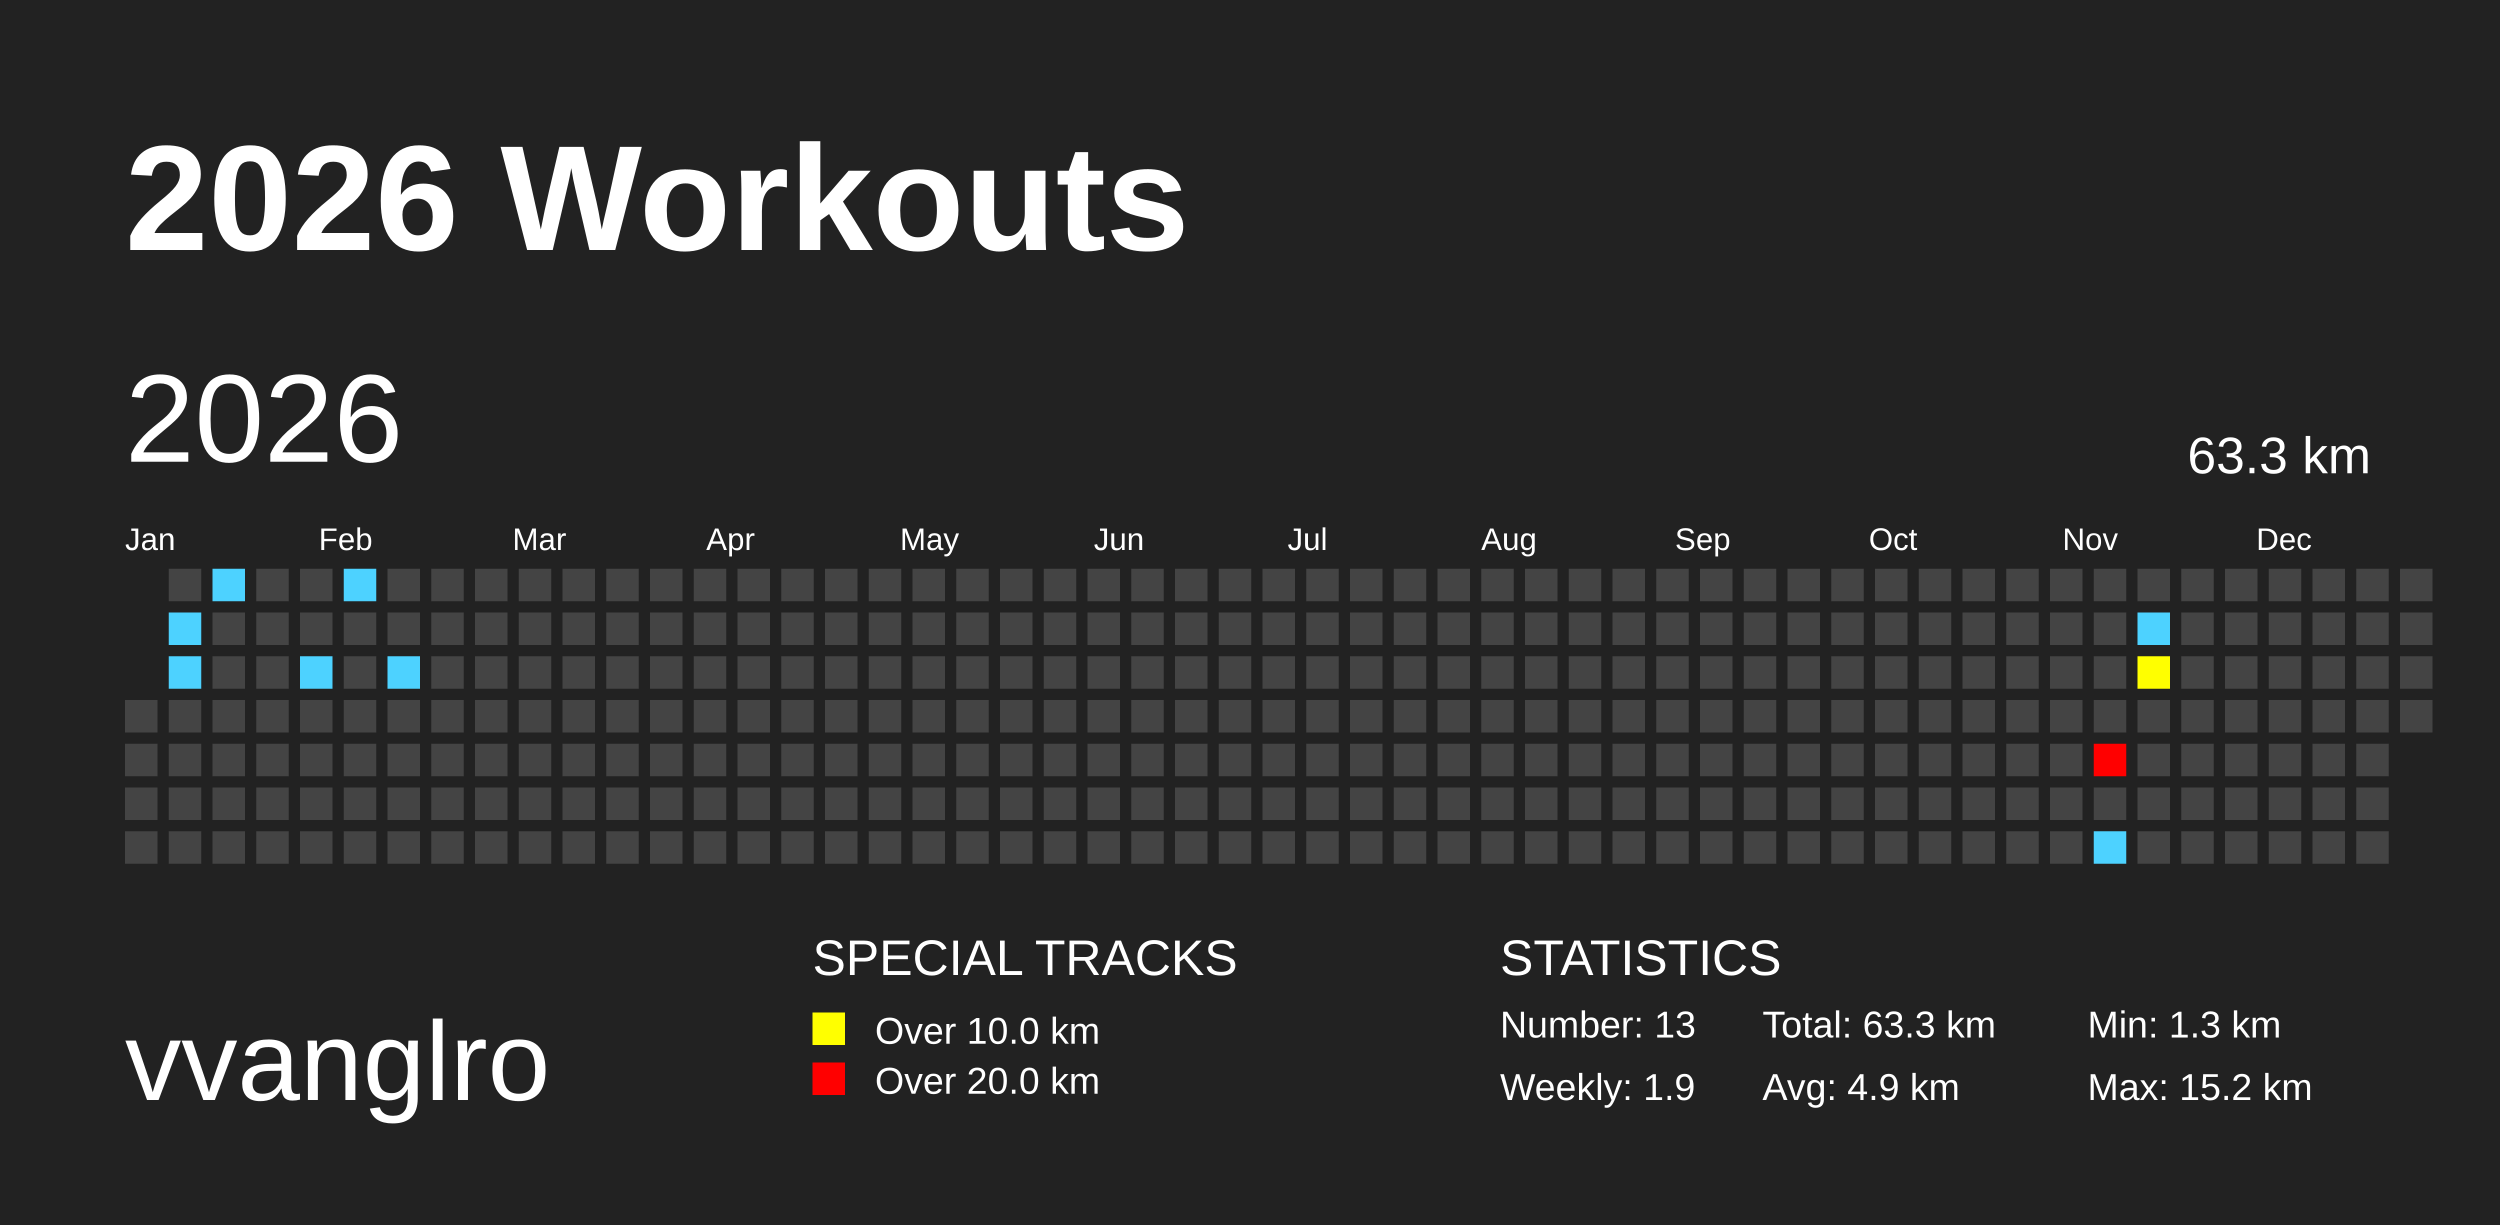
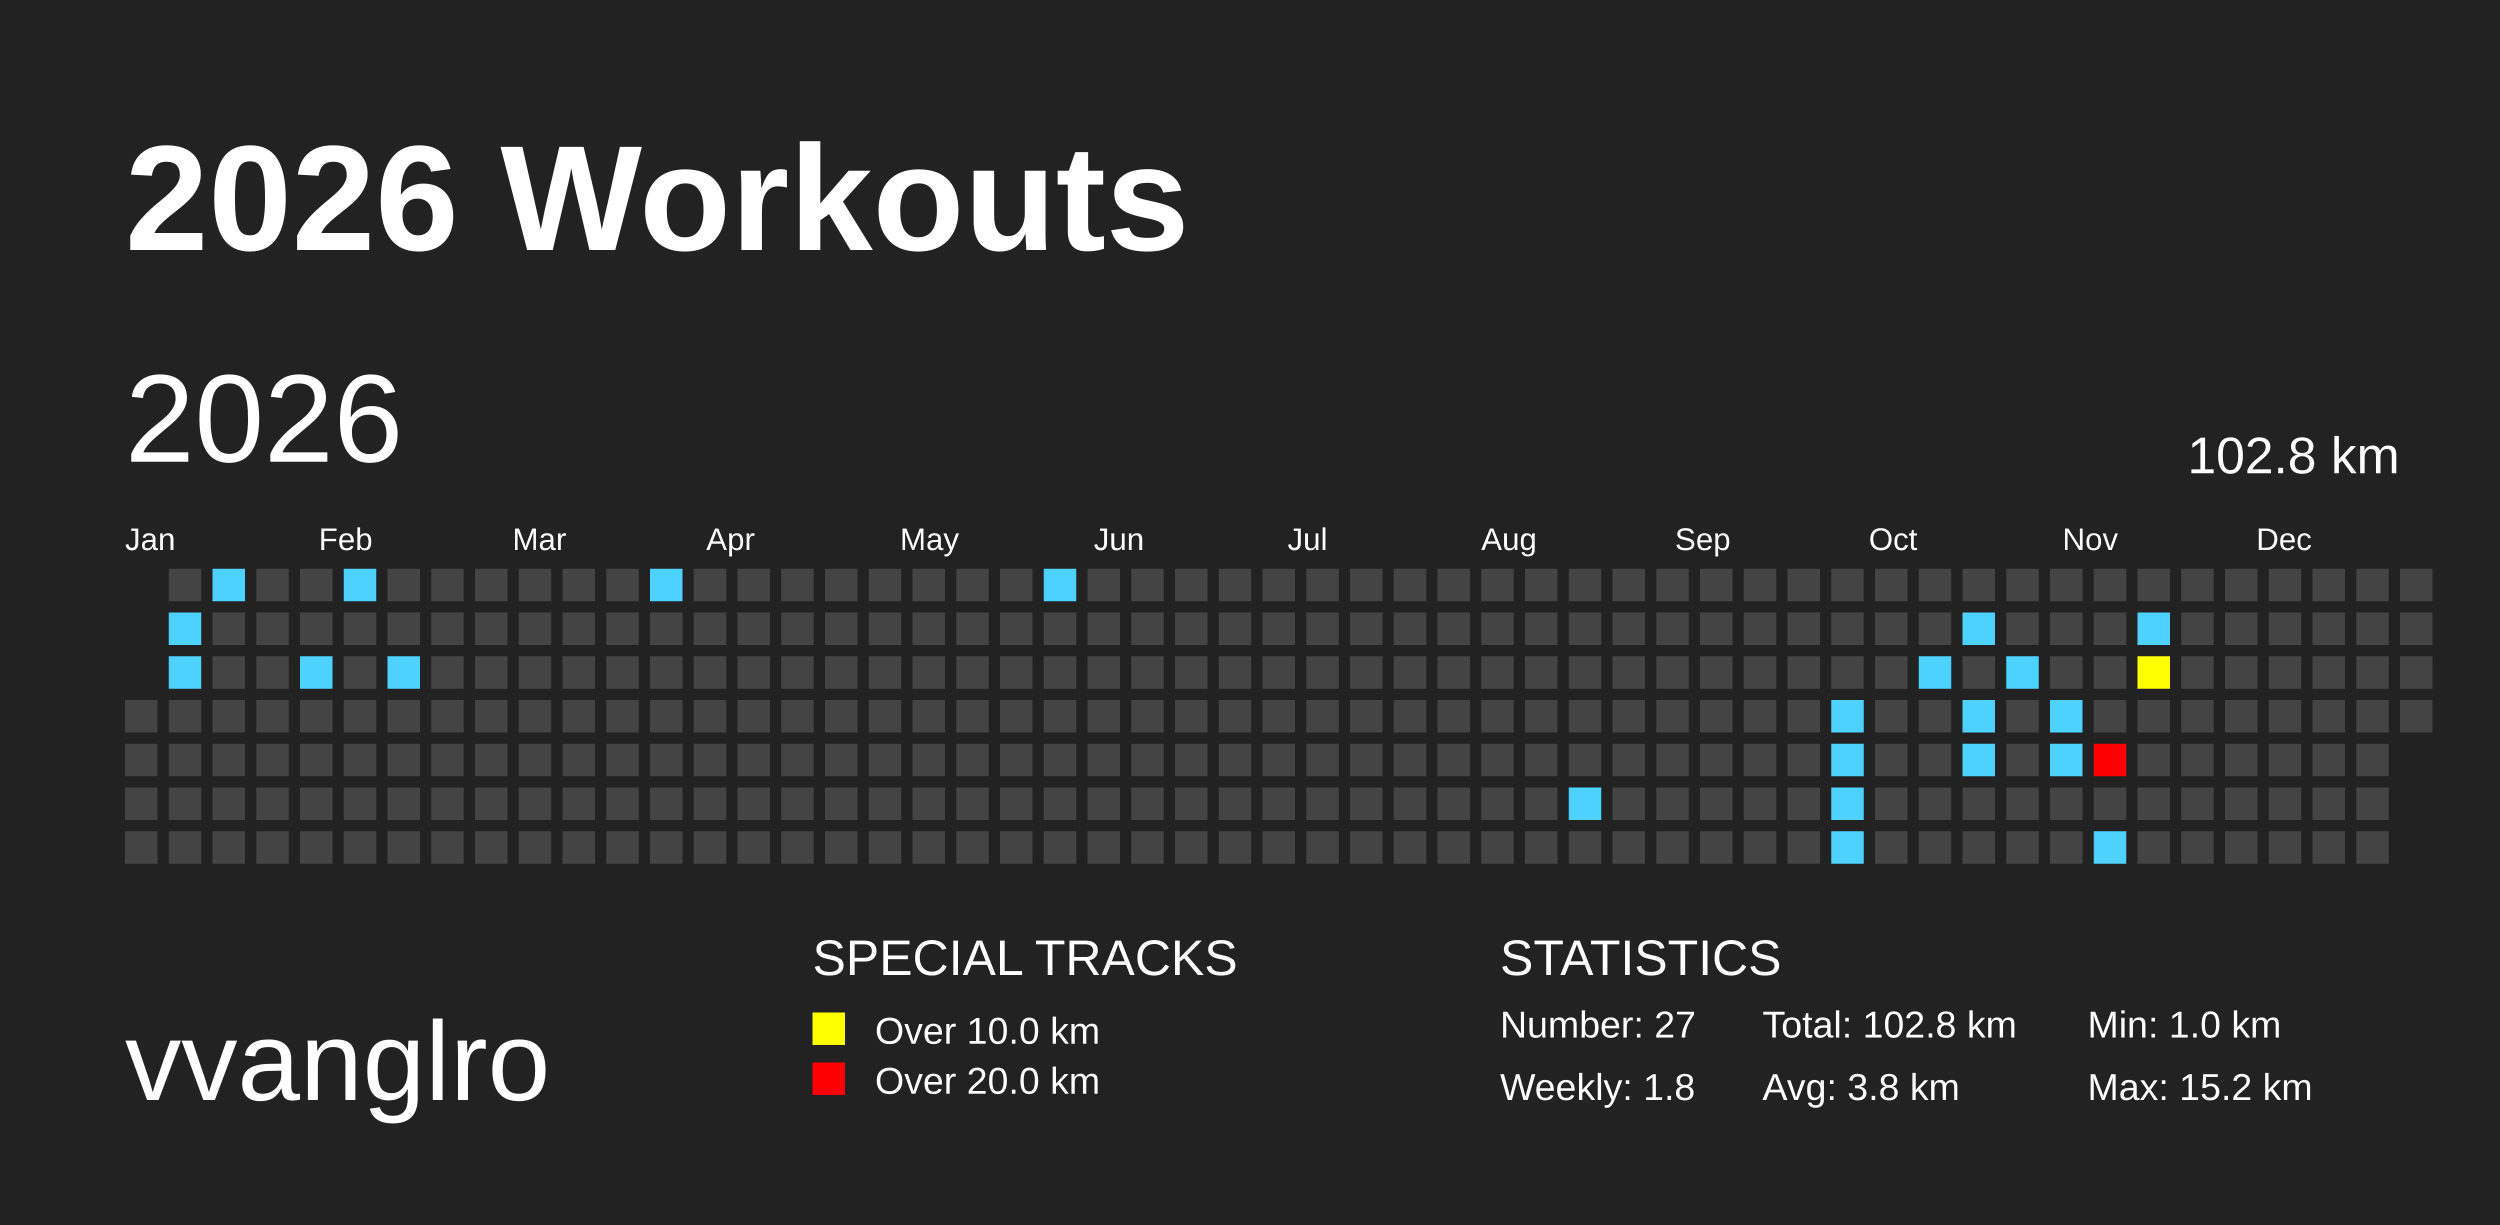
<svg xmlns="http://www.w3.org/2000/svg" baseProfile="full" height="98mm" version="1.1" viewBox="0,0,200,98" width="200mm">
  <defs>
    <pattern height="2" id="indoor-stripe" patternUnits="userSpaceOnUse" width="2">
      <line stroke="white" stroke-opacity="0.45" stroke-width="0.5" x1="0" x2="2" y1="2" y2="0" />
    </pattern>
  </defs>
  <rect fill="#222222" height="98" width="200" x="0" y="0" />
  <text fill="#FFFFFF" style="font-size:12px; font-family:Arial; font-weight:bold;" x="10" y="20">2026 Workouts</text>
  <text fill="#FFFFFF" style="font-size:9px; font-family:Arial" x="10" y="88">vvanglro</text>
  <text fill="#FFFFFF" style="font-size:4px; font-family:Arial" x="65" y="78">SPECIAL TRACKS</text>
  <rect fill="yellow" height="2.6" width="2.6" x="65" y="81" />
  <text fill="#FFFFFF" style="font-size:3px; font-family:Arial" x="70" y="83.5">Over 10.0 km</text>
  <rect fill="red" height="2.6" width="2.6" x="65" y="85" />
  <text fill="#FFFFFF" style="font-size:3px; font-family:Arial" x="70" y="87.5">Over 20.0 km</text>
  <text fill="#FFFFFF" style="font-size:4px; font-family:Arial" x="120" y="78">STATISTICS</text>
-   <text fill="#FFFFFF" style="font-size:3px; font-family:Arial" x="120" y="83">Number: 13</text>
-   <text fill="#FFFFFF" style="font-size:3px; font-family:Arial" x="120" y="88">Weekly: 1.9</text>
-   <text fill="#FFFFFF" style="font-size:3px; font-family:Arial" x="141" y="83">Total: 63.3 km</text>
-   <text fill="#FFFFFF" style="font-size:3px; font-family:Arial" x="141" y="88">Avg: 4.9 km</text>
-   <text fill="#FFFFFF" style="font-size:3px; font-family:Arial" x="167" y="83">Min: 1.3 km</text>
+   <text fill="#FFFFFF" style="font-size:3px; font-family:Arial" x="120" y="83">Number: 27</text>
+   <text fill="#FFFFFF" style="font-size:3px; font-family:Arial" x="120" y="88">Weekly: 1.8</text>
+   <text fill="#FFFFFF" style="font-size:3px; font-family:Arial" x="141" y="83">Total: 102.8 km</text>
+   <text fill="#FFFFFF" style="font-size:3px; font-family:Arial" x="141" y="88">Avg: 3.8 km</text>
+   <text fill="#FFFFFF" style="font-size:3px; font-family:Arial" x="167" y="83">Min: 1.0 km</text>
  <text fill="#FFFFFF" style="font-size:3px; font-family:Arial" x="167" y="88">Max: 15.2 km</text>
  <text dominant-baseline="hanging" fill="#FFFFFF" style="font-size:10.0px; font-family:Arial;" x="10" y="30">2026</text>
-   <text dominant-baseline="hanging" fill="#FFFFFF" style="font-size:4.125px; font-family:Arial;" x="175" y="35">63.3 km</text>
+   <text dominant-baseline="hanging" fill="#FFFFFF" style="font-size:4.125px; font-family:Arial;" x="175" y="35">102.8 km</text>
  <text fill="#FFFFFF" style="font-size:2.5px; font-family:Arial" x="10.0" y="44">Jan</text>
  <text fill="#FFFFFF" style="font-size:2.5px; font-family:Arial" x="25.5" y="44">Feb</text>
  <text fill="#FFFFFF" style="font-size:2.5px; font-family:Arial" x="41.0" y="44">Mar</text>
  <text fill="#FFFFFF" style="font-size:2.5px; font-family:Arial" x="56.5" y="44">Apr</text>
  <text fill="#FFFFFF" style="font-size:2.5px; font-family:Arial" x="72.0" y="44">May</text>
  <text fill="#FFFFFF" style="font-size:2.5px; font-family:Arial" x="87.5" y="44">Jun</text>
  <text fill="#FFFFFF" style="font-size:2.5px; font-family:Arial" x="103.0" y="44">Jul</text>
  <text fill="#FFFFFF" style="font-size:2.5px; font-family:Arial" x="118.5" y="44">Aug</text>
  <text fill="#FFFFFF" style="font-size:2.5px; font-family:Arial" x="134.0" y="44">Sep</text>
  <text fill="#FFFFFF" style="font-size:2.5px; font-family:Arial" x="149.5" y="44">Oct</text>
  <text fill="#FFFFFF" style="font-size:2.5px; font-family:Arial" x="165.0" y="44">Nov</text>
  <text fill="#FFFFFF" style="font-size:2.5px; font-family:Arial" x="180.5" y="44">Dec</text>
  <rect fill="#444444" height="2.6" width="2.6" x="10.0" y="56.0" />
  <rect fill="#444444" height="2.6" width="2.6" x="10.0" y="59.5" />
  <rect fill="#444444" height="2.6" width="2.6" x="10.0" y="63.0" />
  <rect fill="#444444" height="2.6" width="2.6" x="10.0" y="66.5" />
  <rect fill="#444444" height="2.6" width="2.6" x="13.5" y="45.5" />
  <rect fill="#4DD2FF" height="2.6" width="2.6" x="13.5" y="49.0" />
  <rect fill="#4DD2FF" height="2.6" width="2.6" x="13.5" y="52.5" />
  <rect fill="#444444" height="2.6" width="2.6" x="13.5" y="56.0" />
  <rect fill="#444444" height="2.6" width="2.6" x="13.5" y="59.5" />
  <rect fill="#444444" height="2.6" width="2.6" x="13.5" y="63.0" />
  <rect fill="#444444" height="2.6" width="2.6" x="13.5" y="66.5" />
  <rect fill="#4DD2FF" height="2.6" width="2.6" x="17.0" y="45.5" />
  <rect fill="#444444" height="2.6" width="2.6" x="17.0" y="49.0" />
  <rect fill="#444444" height="2.6" width="2.6" x="17.0" y="52.5" />
  <rect fill="#444444" height="2.6" width="2.6" x="17.0" y="56.0" />
  <rect fill="#444444" height="2.6" width="2.6" x="17.0" y="59.5" />
  <rect fill="#444444" height="2.6" width="2.6" x="17.0" y="63.0" />
  <rect fill="#444444" height="2.6" width="2.6" x="17.0" y="66.5" />
  <rect fill="#444444" height="2.6" width="2.6" x="20.5" y="45.5" />
  <rect fill="#444444" height="2.6" width="2.6" x="20.5" y="49.0" />
  <rect fill="#444444" height="2.6" width="2.6" x="20.5" y="52.5" />
  <rect fill="#444444" height="2.6" width="2.6" x="20.5" y="56.0" />
  <rect fill="#444444" height="2.6" width="2.6" x="20.5" y="59.5" />
  <rect fill="#444444" height="2.6" width="2.6" x="20.5" y="63.0" />
  <rect fill="#444444" height="2.6" width="2.6" x="20.5" y="66.5" />
  <rect fill="#444444" height="2.6" width="2.6" x="24.0" y="45.5" />
  <rect fill="#444444" height="2.6" width="2.6" x="24.0" y="49.0" />
  <rect fill="#4DD2FF" height="2.6" width="2.6" x="24.0" y="52.5" />
  <rect fill="#444444" height="2.6" width="2.6" x="24.0" y="56.0" />
  <rect fill="#444444" height="2.6" width="2.6" x="24.0" y="59.5" />
  <rect fill="#444444" height="2.6" width="2.6" x="24.0" y="63.0" />
  <rect fill="#444444" height="2.6" width="2.6" x="24.0" y="66.5" />
  <rect fill="#4DD2FF" height="2.6" width="2.6" x="27.5" y="45.5" />
  <rect fill="#444444" height="2.6" width="2.6" x="27.5" y="49.0" />
  <rect fill="#444444" height="2.6" width="2.6" x="27.5" y="52.5" />
  <rect fill="#444444" height="2.6" width="2.6" x="27.5" y="56.0" />
  <rect fill="#444444" height="2.6" width="2.6" x="27.5" y="59.5" />
  <rect fill="#444444" height="2.6" width="2.6" x="27.5" y="63.0" />
  <rect fill="#444444" height="2.6" width="2.6" x="27.5" y="66.5" />
  <rect fill="#444444" height="2.6" width="2.6" x="31.0" y="45.5" />
  <rect fill="#444444" height="2.6" width="2.6" x="31.0" y="49.0" />
  <rect fill="#4DD2FF" height="2.6" width="2.6" x="31.0" y="52.5" />
  <rect fill="#444444" height="2.6" width="2.6" x="31.0" y="56.0" />
  <rect fill="#444444" height="2.6" width="2.6" x="31.0" y="59.5" />
  <rect fill="#444444" height="2.6" width="2.6" x="31.0" y="63.0" />
  <rect fill="#444444" height="2.6" width="2.6" x="31.0" y="66.5" />
  <rect fill="#444444" height="2.6" width="2.6" x="34.5" y="45.5" />
  <rect fill="#444444" height="2.6" width="2.6" x="34.5" y="49.0" />
  <rect fill="#444444" height="2.6" width="2.6" x="34.5" y="52.5" />
  <rect fill="#444444" height="2.6" width="2.6" x="34.5" y="56.0" />
  <rect fill="#444444" height="2.6" width="2.6" x="34.5" y="59.5" />
  <rect fill="#444444" height="2.6" width="2.6" x="34.5" y="63.0" />
  <rect fill="#444444" height="2.6" width="2.6" x="34.5" y="66.5" />
  <rect fill="#444444" height="2.6" width="2.6" x="38.0" y="45.5" />
  <rect fill="#444444" height="2.6" width="2.6" x="38.0" y="49.0" />
  <rect fill="#444444" height="2.6" width="2.6" x="38.0" y="52.5" />
  <rect fill="#444444" height="2.6" width="2.6" x="38.0" y="56.0" />
  <rect fill="#444444" height="2.6" width="2.6" x="38.0" y="59.5" />
  <rect fill="#444444" height="2.6" width="2.6" x="38.0" y="63.0" />
  <rect fill="#444444" height="2.6" width="2.6" x="38.0" y="66.5" />
  <rect fill="#444444" height="2.6" width="2.6" x="41.5" y="45.5" />
  <rect fill="#444444" height="2.6" width="2.6" x="41.5" y="49.0" />
  <rect fill="#444444" height="2.6" width="2.6" x="41.5" y="52.5" />
  <rect fill="#444444" height="2.6" width="2.6" x="41.5" y="56.0" />
  <rect fill="#444444" height="2.6" width="2.6" x="41.5" y="59.5" />
  <rect fill="#444444" height="2.6" width="2.6" x="41.5" y="63.0" />
  <rect fill="#444444" height="2.6" width="2.6" x="41.5" y="66.5" />
  <rect fill="#444444" height="2.6" width="2.6" x="45.0" y="45.5" />
  <rect fill="#444444" height="2.6" width="2.6" x="45.0" y="49.0" />
  <rect fill="#444444" height="2.6" width="2.6" x="45.0" y="52.5" />
  <rect fill="#444444" height="2.6" width="2.6" x="45.0" y="56.0" />
  <rect fill="#444444" height="2.6" width="2.6" x="45.0" y="59.5" />
  <rect fill="#444444" height="2.6" width="2.6" x="45.0" y="63.0" />
  <rect fill="#444444" height="2.6" width="2.6" x="45.0" y="66.5" />
  <rect fill="#444444" height="2.6" width="2.6" x="48.5" y="45.5" />
  <rect fill="#444444" height="2.6" width="2.6" x="48.5" y="49.0" />
  <rect fill="#444444" height="2.6" width="2.6" x="48.5" y="52.5" />
  <rect fill="#444444" height="2.6" width="2.6" x="48.5" y="56.0" />
  <rect fill="#444444" height="2.6" width="2.6" x="48.5" y="59.5" />
  <rect fill="#444444" height="2.6" width="2.6" x="48.5" y="63.0" />
  <rect fill="#444444" height="2.6" width="2.6" x="48.5" y="66.5" />
-   <rect fill="#444444" height="2.6" width="2.6" x="52.0" y="45.5" />
+   <rect fill="#4DD2FF" height="2.6" width="2.6" x="52.0" y="45.5" />
  <rect fill="#444444" height="2.6" width="2.6" x="52.0" y="49.0" />
  <rect fill="#444444" height="2.6" width="2.6" x="52.0" y="52.5" />
  <rect fill="#444444" height="2.6" width="2.6" x="52.0" y="56.0" />
  <rect fill="#444444" height="2.6" width="2.6" x="52.0" y="59.5" />
  <rect fill="#444444" height="2.6" width="2.6" x="52.0" y="63.0" />
  <rect fill="#444444" height="2.6" width="2.6" x="52.0" y="66.5" />
  <rect fill="#444444" height="2.6" width="2.6" x="55.5" y="45.5" />
  <rect fill="#444444" height="2.6" width="2.6" x="55.5" y="49.0" />
  <rect fill="#444444" height="2.6" width="2.6" x="55.5" y="52.5" />
  <rect fill="#444444" height="2.6" width="2.6" x="55.5" y="56.0" />
  <rect fill="#444444" height="2.6" width="2.6" x="55.5" y="59.5" />
  <rect fill="#444444" height="2.6" width="2.6" x="55.5" y="63.0" />
  <rect fill="#444444" height="2.6" width="2.6" x="55.5" y="66.5" />
  <rect fill="#444444" height="2.6" width="2.6" x="59.0" y="45.5" />
  <rect fill="#444444" height="2.6" width="2.6" x="59.0" y="49.0" />
  <rect fill="#444444" height="2.6" width="2.6" x="59.0" y="52.5" />
  <rect fill="#444444" height="2.6" width="2.6" x="59.0" y="56.0" />
  <rect fill="#444444" height="2.6" width="2.6" x="59.0" y="59.5" />
  <rect fill="#444444" height="2.6" width="2.6" x="59.0" y="63.0" />
  <rect fill="#444444" height="2.6" width="2.6" x="59.0" y="66.5" />
  <rect fill="#444444" height="2.6" width="2.6" x="62.5" y="45.5" />
  <rect fill="#444444" height="2.6" width="2.6" x="62.5" y="49.0" />
  <rect fill="#444444" height="2.6" width="2.6" x="62.5" y="52.5" />
  <rect fill="#444444" height="2.6" width="2.6" x="62.5" y="56.0" />
  <rect fill="#444444" height="2.6" width="2.6" x="62.5" y="59.5" />
  <rect fill="#444444" height="2.6" width="2.6" x="62.5" y="63.0" />
  <rect fill="#444444" height="2.6" width="2.6" x="62.5" y="66.5" />
  <rect fill="#444444" height="2.6" width="2.6" x="66.0" y="45.5" />
  <rect fill="#444444" height="2.6" width="2.6" x="66.0" y="49.0" />
  <rect fill="#444444" height="2.6" width="2.6" x="66.0" y="52.5" />
  <rect fill="#444444" height="2.6" width="2.6" x="66.0" y="56.0" />
  <rect fill="#444444" height="2.6" width="2.6" x="66.0" y="59.5" />
  <rect fill="#444444" height="2.6" width="2.6" x="66.0" y="63.0" />
  <rect fill="#444444" height="2.6" width="2.6" x="66.0" y="66.5" />
  <rect fill="#444444" height="2.6" width="2.6" x="69.5" y="45.5" />
  <rect fill="#444444" height="2.6" width="2.6" x="69.5" y="49.0" />
  <rect fill="#444444" height="2.6" width="2.6" x="69.5" y="52.5" />
  <rect fill="#444444" height="2.6" width="2.6" x="69.5" y="56.0" />
  <rect fill="#444444" height="2.6" width="2.6" x="69.5" y="59.5" />
  <rect fill="#444444" height="2.6" width="2.6" x="69.5" y="63.0" />
  <rect fill="#444444" height="2.6" width="2.6" x="69.5" y="66.5" />
  <rect fill="#444444" height="2.6" width="2.6" x="73.0" y="45.5" />
  <rect fill="#444444" height="2.6" width="2.6" x="73.0" y="49.0" />
  <rect fill="#444444" height="2.6" width="2.6" x="73.0" y="52.5" />
  <rect fill="#444444" height="2.6" width="2.6" x="73.0" y="56.0" />
  <rect fill="#444444" height="2.6" width="2.6" x="73.0" y="59.5" />
  <rect fill="#444444" height="2.6" width="2.6" x="73.0" y="63.0" />
  <rect fill="#444444" height="2.6" width="2.6" x="73.0" y="66.5" />
  <rect fill="#444444" height="2.6" width="2.6" x="76.5" y="45.5" />
  <rect fill="#444444" height="2.6" width="2.6" x="76.5" y="49.0" />
  <rect fill="#444444" height="2.6" width="2.6" x="76.5" y="52.5" />
  <rect fill="#444444" height="2.6" width="2.6" x="76.5" y="56.0" />
  <rect fill="#444444" height="2.6" width="2.6" x="76.5" y="59.5" />
  <rect fill="#444444" height="2.6" width="2.6" x="76.5" y="63.0" />
  <rect fill="#444444" height="2.6" width="2.6" x="76.5" y="66.5" />
  <rect fill="#444444" height="2.6" width="2.6" x="80.0" y="45.5" />
  <rect fill="#444444" height="2.6" width="2.6" x="80.0" y="49.0" />
  <rect fill="#444444" height="2.6" width="2.6" x="80.0" y="52.5" />
  <rect fill="#444444" height="2.6" width="2.6" x="80.0" y="56.0" />
  <rect fill="#444444" height="2.6" width="2.6" x="80.0" y="59.5" />
  <rect fill="#444444" height="2.6" width="2.6" x="80.0" y="63.0" />
  <rect fill="#444444" height="2.6" width="2.6" x="80.0" y="66.5" />
-   <rect fill="#444444" height="2.6" width="2.6" x="83.5" y="45.5" />
+   <rect fill="#4DD2FF" height="2.6" width="2.6" x="83.5" y="45.5" />
  <rect fill="#444444" height="2.6" width="2.6" x="83.5" y="49.0" />
  <rect fill="#444444" height="2.6" width="2.6" x="83.5" y="52.5" />
  <rect fill="#444444" height="2.6" width="2.6" x="83.5" y="56.0" />
  <rect fill="#444444" height="2.6" width="2.6" x="83.5" y="59.5" />
  <rect fill="#444444" height="2.6" width="2.6" x="83.5" y="63.0" />
  <rect fill="#444444" height="2.6" width="2.6" x="83.5" y="66.5" />
  <rect fill="#444444" height="2.6" width="2.6" x="87.0" y="45.5" />
  <rect fill="#444444" height="2.6" width="2.6" x="87.0" y="49.0" />
  <rect fill="#444444" height="2.6" width="2.6" x="87.0" y="52.5" />
  <rect fill="#444444" height="2.6" width="2.6" x="87.0" y="56.0" />
  <rect fill="#444444" height="2.6" width="2.6" x="87.0" y="59.5" />
  <rect fill="#444444" height="2.6" width="2.6" x="87.0" y="63.0" />
  <rect fill="#444444" height="2.6" width="2.6" x="87.0" y="66.5" />
  <rect fill="#444444" height="2.6" width="2.6" x="90.5" y="45.5" />
  <rect fill="#444444" height="2.6" width="2.6" x="90.5" y="49.0" />
  <rect fill="#444444" height="2.6" width="2.6" x="90.5" y="52.5" />
  <rect fill="#444444" height="2.6" width="2.6" x="90.5" y="56.0" />
  <rect fill="#444444" height="2.6" width="2.6" x="90.5" y="59.5" />
  <rect fill="#444444" height="2.6" width="2.6" x="90.5" y="63.0" />
  <rect fill="#444444" height="2.6" width="2.6" x="90.5" y="66.5" />
  <rect fill="#444444" height="2.6" width="2.6" x="94.0" y="45.5" />
  <rect fill="#444444" height="2.6" width="2.6" x="94.0" y="49.0" />
  <rect fill="#444444" height="2.6" width="2.6" x="94.0" y="52.5" />
  <rect fill="#444444" height="2.6" width="2.6" x="94.0" y="56.0" />
  <rect fill="#444444" height="2.6" width="2.6" x="94.0" y="59.5" />
  <rect fill="#444444" height="2.6" width="2.6" x="94.0" y="63.0" />
  <rect fill="#444444" height="2.6" width="2.6" x="94.0" y="66.5" />
  <rect fill="#444444" height="2.6" width="2.6" x="97.5" y="45.5" />
  <rect fill="#444444" height="2.6" width="2.6" x="97.5" y="49.0" />
  <rect fill="#444444" height="2.6" width="2.6" x="97.5" y="52.5" />
  <rect fill="#444444" height="2.6" width="2.6" x="97.5" y="56.0" />
  <rect fill="#444444" height="2.6" width="2.6" x="97.5" y="59.5" />
  <rect fill="#444444" height="2.6" width="2.6" x="97.5" y="63.0" />
  <rect fill="#444444" height="2.6" width="2.6" x="97.5" y="66.5" />
  <rect fill="#444444" height="2.6" width="2.6" x="101.0" y="45.5" />
  <rect fill="#444444" height="2.6" width="2.6" x="101.0" y="49.0" />
  <rect fill="#444444" height="2.6" width="2.6" x="101.0" y="52.5" />
  <rect fill="#444444" height="2.6" width="2.6" x="101.0" y="56.0" />
  <rect fill="#444444" height="2.6" width="2.6" x="101.0" y="59.5" />
  <rect fill="#444444" height="2.6" width="2.6" x="101.0" y="63.0" />
  <rect fill="#444444" height="2.6" width="2.6" x="101.0" y="66.5" />
  <rect fill="#444444" height="2.6" width="2.6" x="104.5" y="45.5" />
  <rect fill="#444444" height="2.6" width="2.6" x="104.5" y="49.0" />
  <rect fill="#444444" height="2.6" width="2.6" x="104.5" y="52.5" />
  <rect fill="#444444" height="2.6" width="2.6" x="104.5" y="56.0" />
  <rect fill="#444444" height="2.6" width="2.6" x="104.5" y="59.5" />
  <rect fill="#444444" height="2.6" width="2.6" x="104.5" y="63.0" />
  <rect fill="#444444" height="2.6" width="2.6" x="104.5" y="66.5" />
  <rect fill="#444444" height="2.6" width="2.6" x="108.0" y="45.5" />
  <rect fill="#444444" height="2.6" width="2.6" x="108.0" y="49.0" />
  <rect fill="#444444" height="2.6" width="2.6" x="108.0" y="52.5" />
  <rect fill="#444444" height="2.6" width="2.6" x="108.0" y="56.0" />
  <rect fill="#444444" height="2.6" width="2.6" x="108.0" y="59.5" />
  <rect fill="#444444" height="2.6" width="2.6" x="108.0" y="63.0" />
  <rect fill="#444444" height="2.6" width="2.6" x="108.0" y="66.5" />
  <rect fill="#444444" height="2.6" width="2.6" x="111.5" y="45.5" />
  <rect fill="#444444" height="2.6" width="2.6" x="111.5" y="49.0" />
  <rect fill="#444444" height="2.6" width="2.6" x="111.5" y="52.5" />
  <rect fill="#444444" height="2.6" width="2.6" x="111.5" y="56.0" />
  <rect fill="#444444" height="2.6" width="2.6" x="111.5" y="59.5" />
  <rect fill="#444444" height="2.6" width="2.6" x="111.5" y="63.0" />
  <rect fill="#444444" height="2.6" width="2.6" x="111.5" y="66.5" />
  <rect fill="#444444" height="2.6" width="2.6" x="115.0" y="45.5" />
  <rect fill="#444444" height="2.6" width="2.6" x="115.0" y="49.0" />
  <rect fill="#444444" height="2.6" width="2.6" x="115.0" y="52.5" />
  <rect fill="#444444" height="2.6" width="2.6" x="115.0" y="56.0" />
  <rect fill="#444444" height="2.6" width="2.6" x="115.0" y="59.5" />
  <rect fill="#444444" height="2.6" width="2.6" x="115.0" y="63.0" />
  <rect fill="#444444" height="2.6" width="2.6" x="115.0" y="66.5" />
  <rect fill="#444444" height="2.6" width="2.6" x="118.5" y="45.5" />
  <rect fill="#444444" height="2.6" width="2.6" x="118.5" y="49.0" />
  <rect fill="#444444" height="2.6" width="2.6" x="118.5" y="52.5" />
  <rect fill="#444444" height="2.6" width="2.6" x="118.5" y="56.0" />
  <rect fill="#444444" height="2.6" width="2.6" x="118.5" y="59.5" />
  <rect fill="#444444" height="2.6" width="2.6" x="118.5" y="63.0" />
  <rect fill="#444444" height="2.6" width="2.6" x="118.5" y="66.5" />
  <rect fill="#444444" height="2.6" width="2.6" x="122.0" y="45.5" />
  <rect fill="#444444" height="2.6" width="2.6" x="122.0" y="49.0" />
  <rect fill="#444444" height="2.6" width="2.6" x="122.0" y="52.5" />
  <rect fill="#444444" height="2.6" width="2.6" x="122.0" y="56.0" />
  <rect fill="#444444" height="2.6" width="2.6" x="122.0" y="59.5" />
  <rect fill="#444444" height="2.6" width="2.6" x="122.0" y="63.0" />
  <rect fill="#444444" height="2.6" width="2.6" x="122.0" y="66.5" />
  <rect fill="#444444" height="2.6" width="2.6" x="125.5" y="45.5" />
  <rect fill="#444444" height="2.6" width="2.6" x="125.5" y="49.0" />
  <rect fill="#444444" height="2.6" width="2.6" x="125.5" y="52.5" />
  <rect fill="#444444" height="2.6" width="2.6" x="125.5" y="56.0" />
  <rect fill="#444444" height="2.6" width="2.6" x="125.5" y="59.5" />
-   <rect fill="#444444" height="2.6" width="2.6" x="125.5" y="63.0" />
+   <rect fill="#4DD2FF" height="2.6" width="2.6" x="125.5" y="63.0" />
  <rect fill="#444444" height="2.6" width="2.6" x="125.5" y="66.5" />
  <rect fill="#444444" height="2.6" width="2.6" x="129.0" y="45.5" />
  <rect fill="#444444" height="2.6" width="2.6" x="129.0" y="49.0" />
  <rect fill="#444444" height="2.6" width="2.6" x="129.0" y="52.5" />
  <rect fill="#444444" height="2.6" width="2.6" x="129.0" y="56.0" />
  <rect fill="#444444" height="2.6" width="2.6" x="129.0" y="59.5" />
  <rect fill="#444444" height="2.6" width="2.6" x="129.0" y="63.0" />
  <rect fill="#444444" height="2.6" width="2.6" x="129.0" y="66.5" />
  <rect fill="#444444" height="2.6" width="2.6" x="132.5" y="45.5" />
  <rect fill="#444444" height="2.6" width="2.6" x="132.5" y="49.0" />
  <rect fill="#444444" height="2.6" width="2.6" x="132.5" y="52.5" />
  <rect fill="#444444" height="2.6" width="2.6" x="132.5" y="56.0" />
  <rect fill="#444444" height="2.6" width="2.6" x="132.5" y="59.5" />
  <rect fill="#444444" height="2.6" width="2.6" x="132.5" y="63.0" />
  <rect fill="#444444" height="2.6" width="2.6" x="132.5" y="66.5" />
  <rect fill="#444444" height="2.6" width="2.6" x="136.0" y="45.5" />
  <rect fill="#444444" height="2.6" width="2.6" x="136.0" y="49.0" />
  <rect fill="#444444" height="2.6" width="2.6" x="136.0" y="52.5" />
  <rect fill="#444444" height="2.6" width="2.6" x="136.0" y="56.0" />
  <rect fill="#444444" height="2.6" width="2.6" x="136.0" y="59.5" />
  <rect fill="#444444" height="2.6" width="2.6" x="136.0" y="63.0" />
  <rect fill="#444444" height="2.6" width="2.6" x="136.0" y="66.5" />
  <rect fill="#444444" height="2.6" width="2.6" x="139.5" y="45.5" />
  <rect fill="#444444" height="2.6" width="2.6" x="139.5" y="49.0" />
  <rect fill="#444444" height="2.6" width="2.6" x="139.5" y="52.5" />
  <rect fill="#444444" height="2.6" width="2.6" x="139.5" y="56.0" />
  <rect fill="#444444" height="2.6" width="2.6" x="139.5" y="59.5" />
  <rect fill="#444444" height="2.6" width="2.6" x="139.5" y="63.0" />
  <rect fill="#444444" height="2.6" width="2.6" x="139.5" y="66.5" />
  <rect fill="#444444" height="2.6" width="2.6" x="143.0" y="45.5" />
  <rect fill="#444444" height="2.6" width="2.6" x="143.0" y="49.0" />
  <rect fill="#444444" height="2.6" width="2.6" x="143.0" y="52.5" />
  <rect fill="#444444" height="2.6" width="2.6" x="143.0" y="56.0" />
  <rect fill="#444444" height="2.6" width="2.6" x="143.0" y="59.5" />
  <rect fill="#444444" height="2.6" width="2.6" x="143.0" y="63.0" />
  <rect fill="#444444" height="2.6" width="2.6" x="143.0" y="66.5" />
  <rect fill="#444444" height="2.6" width="2.6" x="146.5" y="45.5" />
  <rect fill="#444444" height="2.6" width="2.6" x="146.5" y="49.0" />
  <rect fill="#444444" height="2.6" width="2.6" x="146.5" y="52.5" />
-   <rect fill="#444444" height="2.6" width="2.6" x="146.5" y="56.0" />
-   <rect fill="#444444" height="2.6" width="2.6" x="146.5" y="59.5" />
-   <rect fill="#444444" height="2.6" width="2.6" x="146.5" y="63.0" />
-   <rect fill="#444444" height="2.6" width="2.6" x="146.5" y="66.5" />
+   <rect fill="#4DD2FF" height="2.6" width="2.6" x="146.5" y="56.0" />
+   <rect fill="#4DD2FF" height="2.6" width="2.6" x="146.5" y="59.5" />
+   <rect fill="#4DD2FF" height="2.6" width="2.6" x="146.5" y="63.0" />
+   <rect fill="#4DD2FF" height="2.6" width="2.6" x="146.5" y="66.5" />
  <rect fill="#444444" height="2.6" width="2.6" x="150.0" y="45.5" />
  <rect fill="#444444" height="2.6" width="2.6" x="150.0" y="49.0" />
  <rect fill="#444444" height="2.6" width="2.6" x="150.0" y="52.5" />
  <rect fill="#444444" height="2.6" width="2.6" x="150.0" y="56.0" />
  <rect fill="#444444" height="2.6" width="2.6" x="150.0" y="59.5" />
  <rect fill="#444444" height="2.6" width="2.6" x="150.0" y="63.0" />
  <rect fill="#444444" height="2.6" width="2.6" x="150.0" y="66.5" />
  <rect fill="#444444" height="2.6" width="2.6" x="153.5" y="45.5" />
  <rect fill="#444444" height="2.6" width="2.6" x="153.5" y="49.0" />
-   <rect fill="#444444" height="2.6" width="2.6" x="153.5" y="52.5" />
+   <rect fill="#4DD2FF" height="2.6" width="2.6" x="153.5" y="52.5" />
  <rect fill="#444444" height="2.6" width="2.6" x="153.5" y="56.0" />
  <rect fill="#444444" height="2.6" width="2.6" x="153.5" y="59.5" />
  <rect fill="#444444" height="2.6" width="2.6" x="153.5" y="63.0" />
  <rect fill="#444444" height="2.6" width="2.6" x="153.5" y="66.5" />
  <rect fill="#444444" height="2.6" width="2.6" x="157.0" y="45.5" />
-   <rect fill="#444444" height="2.6" width="2.6" x="157.0" y="49.0" />
+   <rect fill="#4DD2FF" height="2.6" width="2.6" x="157.0" y="49.0" />
  <rect fill="#444444" height="2.6" width="2.6" x="157.0" y="52.5" />
-   <rect fill="#444444" height="2.6" width="2.6" x="157.0" y="56.0" />
-   <rect fill="#444444" height="2.6" width="2.6" x="157.0" y="59.5" />
+   <rect fill="#4DD2FF" height="2.6" width="2.6" x="157.0" y="56.0" />
+   <rect fill="#4DD2FF" height="2.6" width="2.6" x="157.0" y="59.5" />
  <rect fill="#444444" height="2.6" width="2.6" x="157.0" y="63.0" />
  <rect fill="#444444" height="2.6" width="2.6" x="157.0" y="66.5" />
  <rect fill="#444444" height="2.6" width="2.6" x="160.5" y="45.5" />
  <rect fill="#444444" height="2.6" width="2.6" x="160.5" y="49.0" />
-   <rect fill="#444444" height="2.6" width="2.6" x="160.5" y="52.5" />
+   <rect fill="#4DD2FF" height="2.6" width="2.6" x="160.5" y="52.5" />
  <rect fill="#444444" height="2.6" width="2.6" x="160.5" y="56.0" />
  <rect fill="#444444" height="2.6" width="2.6" x="160.5" y="59.5" />
  <rect fill="#444444" height="2.6" width="2.6" x="160.5" y="63.0" />
  <rect fill="#444444" height="2.6" width="2.6" x="160.5" y="66.5" />
  <rect fill="#444444" height="2.6" width="2.6" x="164.0" y="45.5" />
  <rect fill="#444444" height="2.6" width="2.6" x="164.0" y="49.0" />
  <rect fill="#444444" height="2.6" width="2.6" x="164.0" y="52.5" />
-   <rect fill="#444444" height="2.6" width="2.6" x="164.0" y="56.0" />
-   <rect fill="#444444" height="2.6" width="2.6" x="164.0" y="59.5" />
+   <rect fill="#4DD2FF" height="2.6" width="2.6" x="164.0" y="56.0" />
+   <rect fill="#4DD2FF" height="2.6" width="2.6" x="164.0" y="59.5" />
  <rect fill="#444444" height="2.6" width="2.6" x="164.0" y="63.0" />
  <rect fill="#444444" height="2.6" width="2.6" x="164.0" y="66.5" />
  <rect fill="#444444" height="2.6" width="2.6" x="167.5" y="45.5" />
  <rect fill="#444444" height="2.6" width="2.6" x="167.5" y="49.0" />
  <rect fill="#444444" height="2.6" width="2.6" x="167.5" y="52.5" />
  <rect fill="#444444" height="2.6" width="2.6" x="167.5" y="56.0" />
  <rect fill="red" height="2.6" width="2.6" x="167.5" y="59.5" />
  <rect fill="#444444" height="2.6" width="2.6" x="167.5" y="63.0" />
  <rect fill="#4DD2FF" height="2.6" width="2.6" x="167.5" y="66.5" />
  <rect fill="#444444" height="2.6" width="2.6" x="171.0" y="45.5" />
  <rect fill="#4DD2FF" height="2.6" width="2.6" x="171.0" y="49.0" />
  <rect fill="yellow" height="2.6" width="2.6" x="171.0" y="52.5" />
  <rect fill="#444444" height="2.6" width="2.6" x="171.0" y="56.0" />
  <rect fill="#444444" height="2.6" width="2.6" x="171.0" y="59.5" />
  <rect fill="#444444" height="2.6" width="2.6" x="171.0" y="63.0" />
  <rect fill="#444444" height="2.6" width="2.6" x="171.0" y="66.5" />
  <rect fill="#444444" height="2.6" width="2.6" x="174.5" y="45.5" />
  <rect fill="#444444" height="2.6" width="2.6" x="174.5" y="49.0" />
  <rect fill="#444444" height="2.6" width="2.6" x="174.5" y="52.5" />
  <rect fill="#444444" height="2.6" width="2.6" x="174.5" y="56.0" />
  <rect fill="#444444" height="2.6" width="2.6" x="174.5" y="59.5" />
  <rect fill="#444444" height="2.6" width="2.6" x="174.5" y="63.0" />
  <rect fill="#444444" height="2.6" width="2.6" x="174.5" y="66.5" />
  <rect fill="#444444" height="2.6" width="2.6" x="178.0" y="45.5" />
  <rect fill="#444444" height="2.6" width="2.6" x="178.0" y="49.0" />
  <rect fill="#444444" height="2.6" width="2.6" x="178.0" y="52.5" />
  <rect fill="#444444" height="2.6" width="2.6" x="178.0" y="56.0" />
  <rect fill="#444444" height="2.6" width="2.6" x="178.0" y="59.5" />
  <rect fill="#444444" height="2.6" width="2.6" x="178.0" y="63.0" />
  <rect fill="#444444" height="2.6" width="2.6" x="178.0" y="66.5" />
  <rect fill="#444444" height="2.6" width="2.6" x="181.5" y="45.5" />
  <rect fill="#444444" height="2.6" width="2.6" x="181.5" y="49.0" />
  <rect fill="#444444" height="2.6" width="2.6" x="181.5" y="52.5" />
  <rect fill="#444444" height="2.6" width="2.6" x="181.5" y="56.0" />
  <rect fill="#444444" height="2.6" width="2.6" x="181.5" y="59.5" />
  <rect fill="#444444" height="2.6" width="2.6" x="181.5" y="63.0" />
  <rect fill="#444444" height="2.6" width="2.6" x="181.5" y="66.5" />
  <rect fill="#444444" height="2.6" width="2.6" x="185.0" y="45.5" />
  <rect fill="#444444" height="2.6" width="2.6" x="185.0" y="49.0" />
  <rect fill="#444444" height="2.6" width="2.6" x="185.0" y="52.5" />
  <rect fill="#444444" height="2.6" width="2.6" x="185.0" y="56.0" />
  <rect fill="#444444" height="2.6" width="2.6" x="185.0" y="59.5" />
  <rect fill="#444444" height="2.6" width="2.6" x="185.0" y="63.0" />
  <rect fill="#444444" height="2.6" width="2.6" x="185.0" y="66.5" />
  <rect fill="#444444" height="2.6" width="2.6" x="188.5" y="45.5" />
  <rect fill="#444444" height="2.6" width="2.6" x="188.5" y="49.0" />
  <rect fill="#444444" height="2.6" width="2.6" x="188.5" y="52.5" />
  <rect fill="#444444" height="2.6" width="2.6" x="188.5" y="56.0" />
  <rect fill="#444444" height="2.6" width="2.6" x="188.5" y="59.5" />
  <rect fill="#444444" height="2.6" width="2.6" x="188.5" y="63.0" />
  <rect fill="#444444" height="2.6" width="2.6" x="188.5" y="66.5" />
  <rect fill="#444444" height="2.6" width="2.6" x="192.0" y="45.5" />
  <rect fill="#444444" height="2.6" width="2.6" x="192.0" y="49.0" />
  <rect fill="#444444" height="2.6" width="2.6" x="192.0" y="52.5" />
  <rect fill="#444444" height="2.6" width="2.6" x="192.0" y="56.0" />
</svg>
